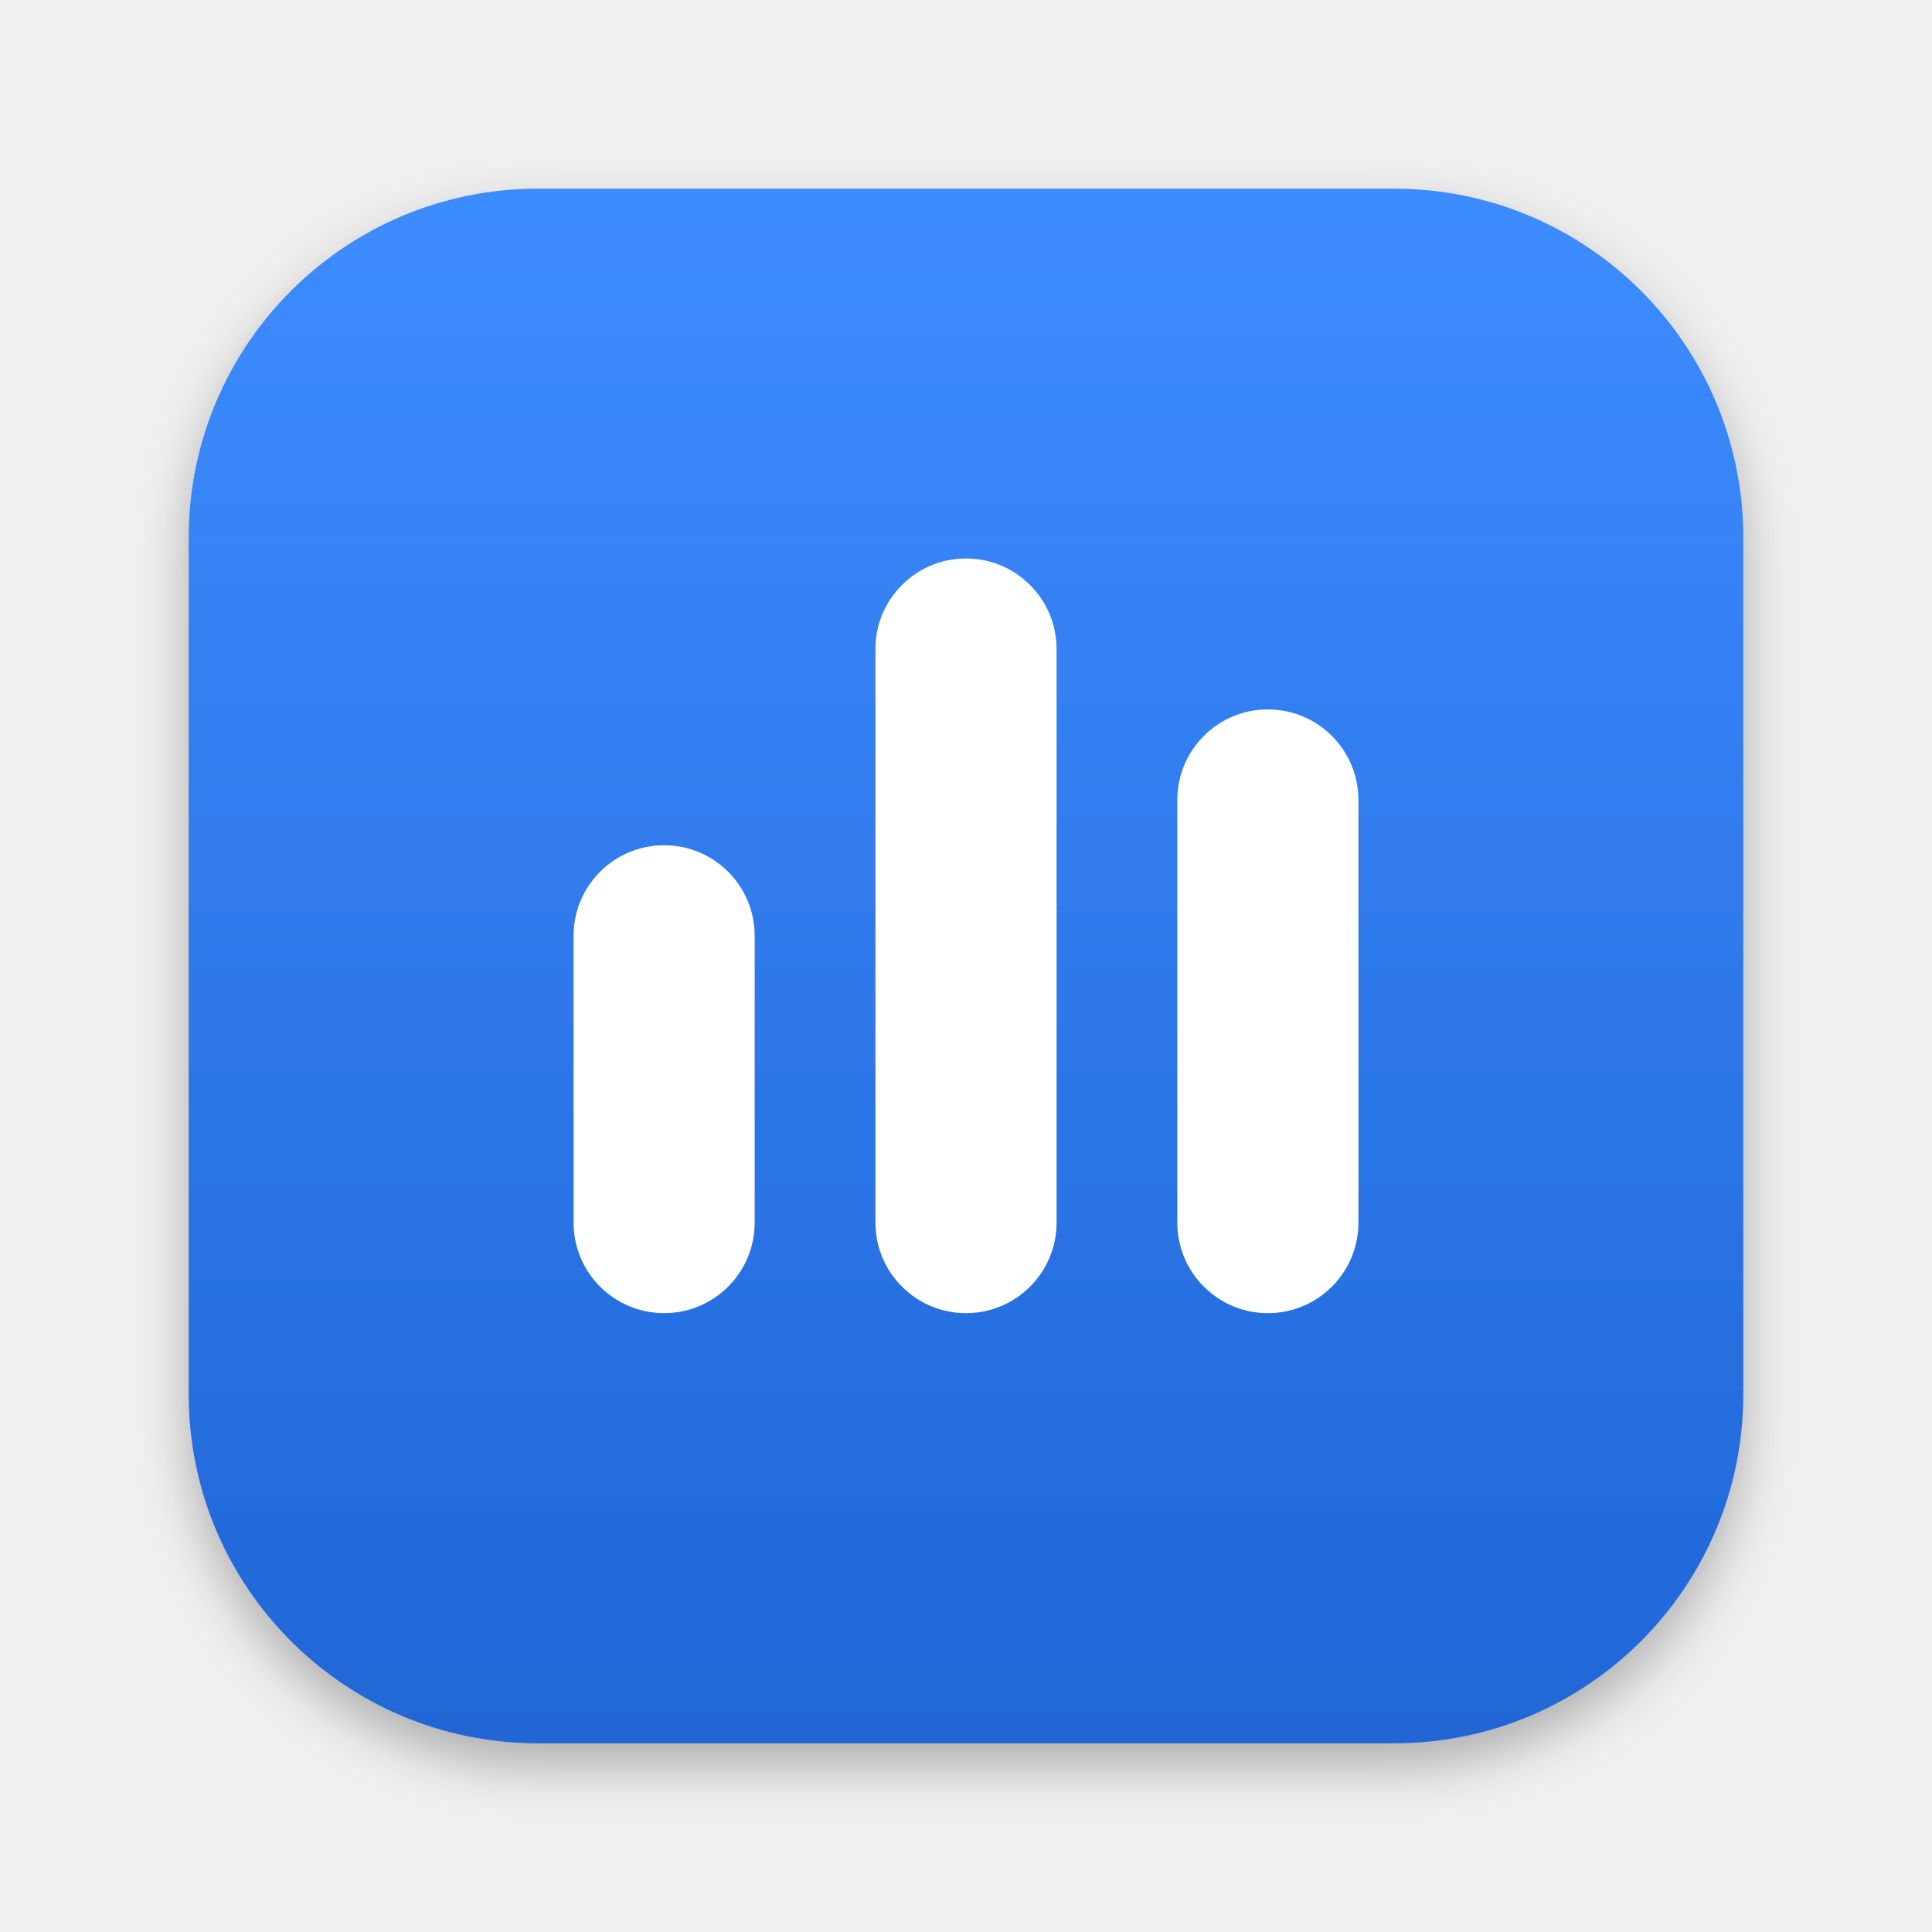
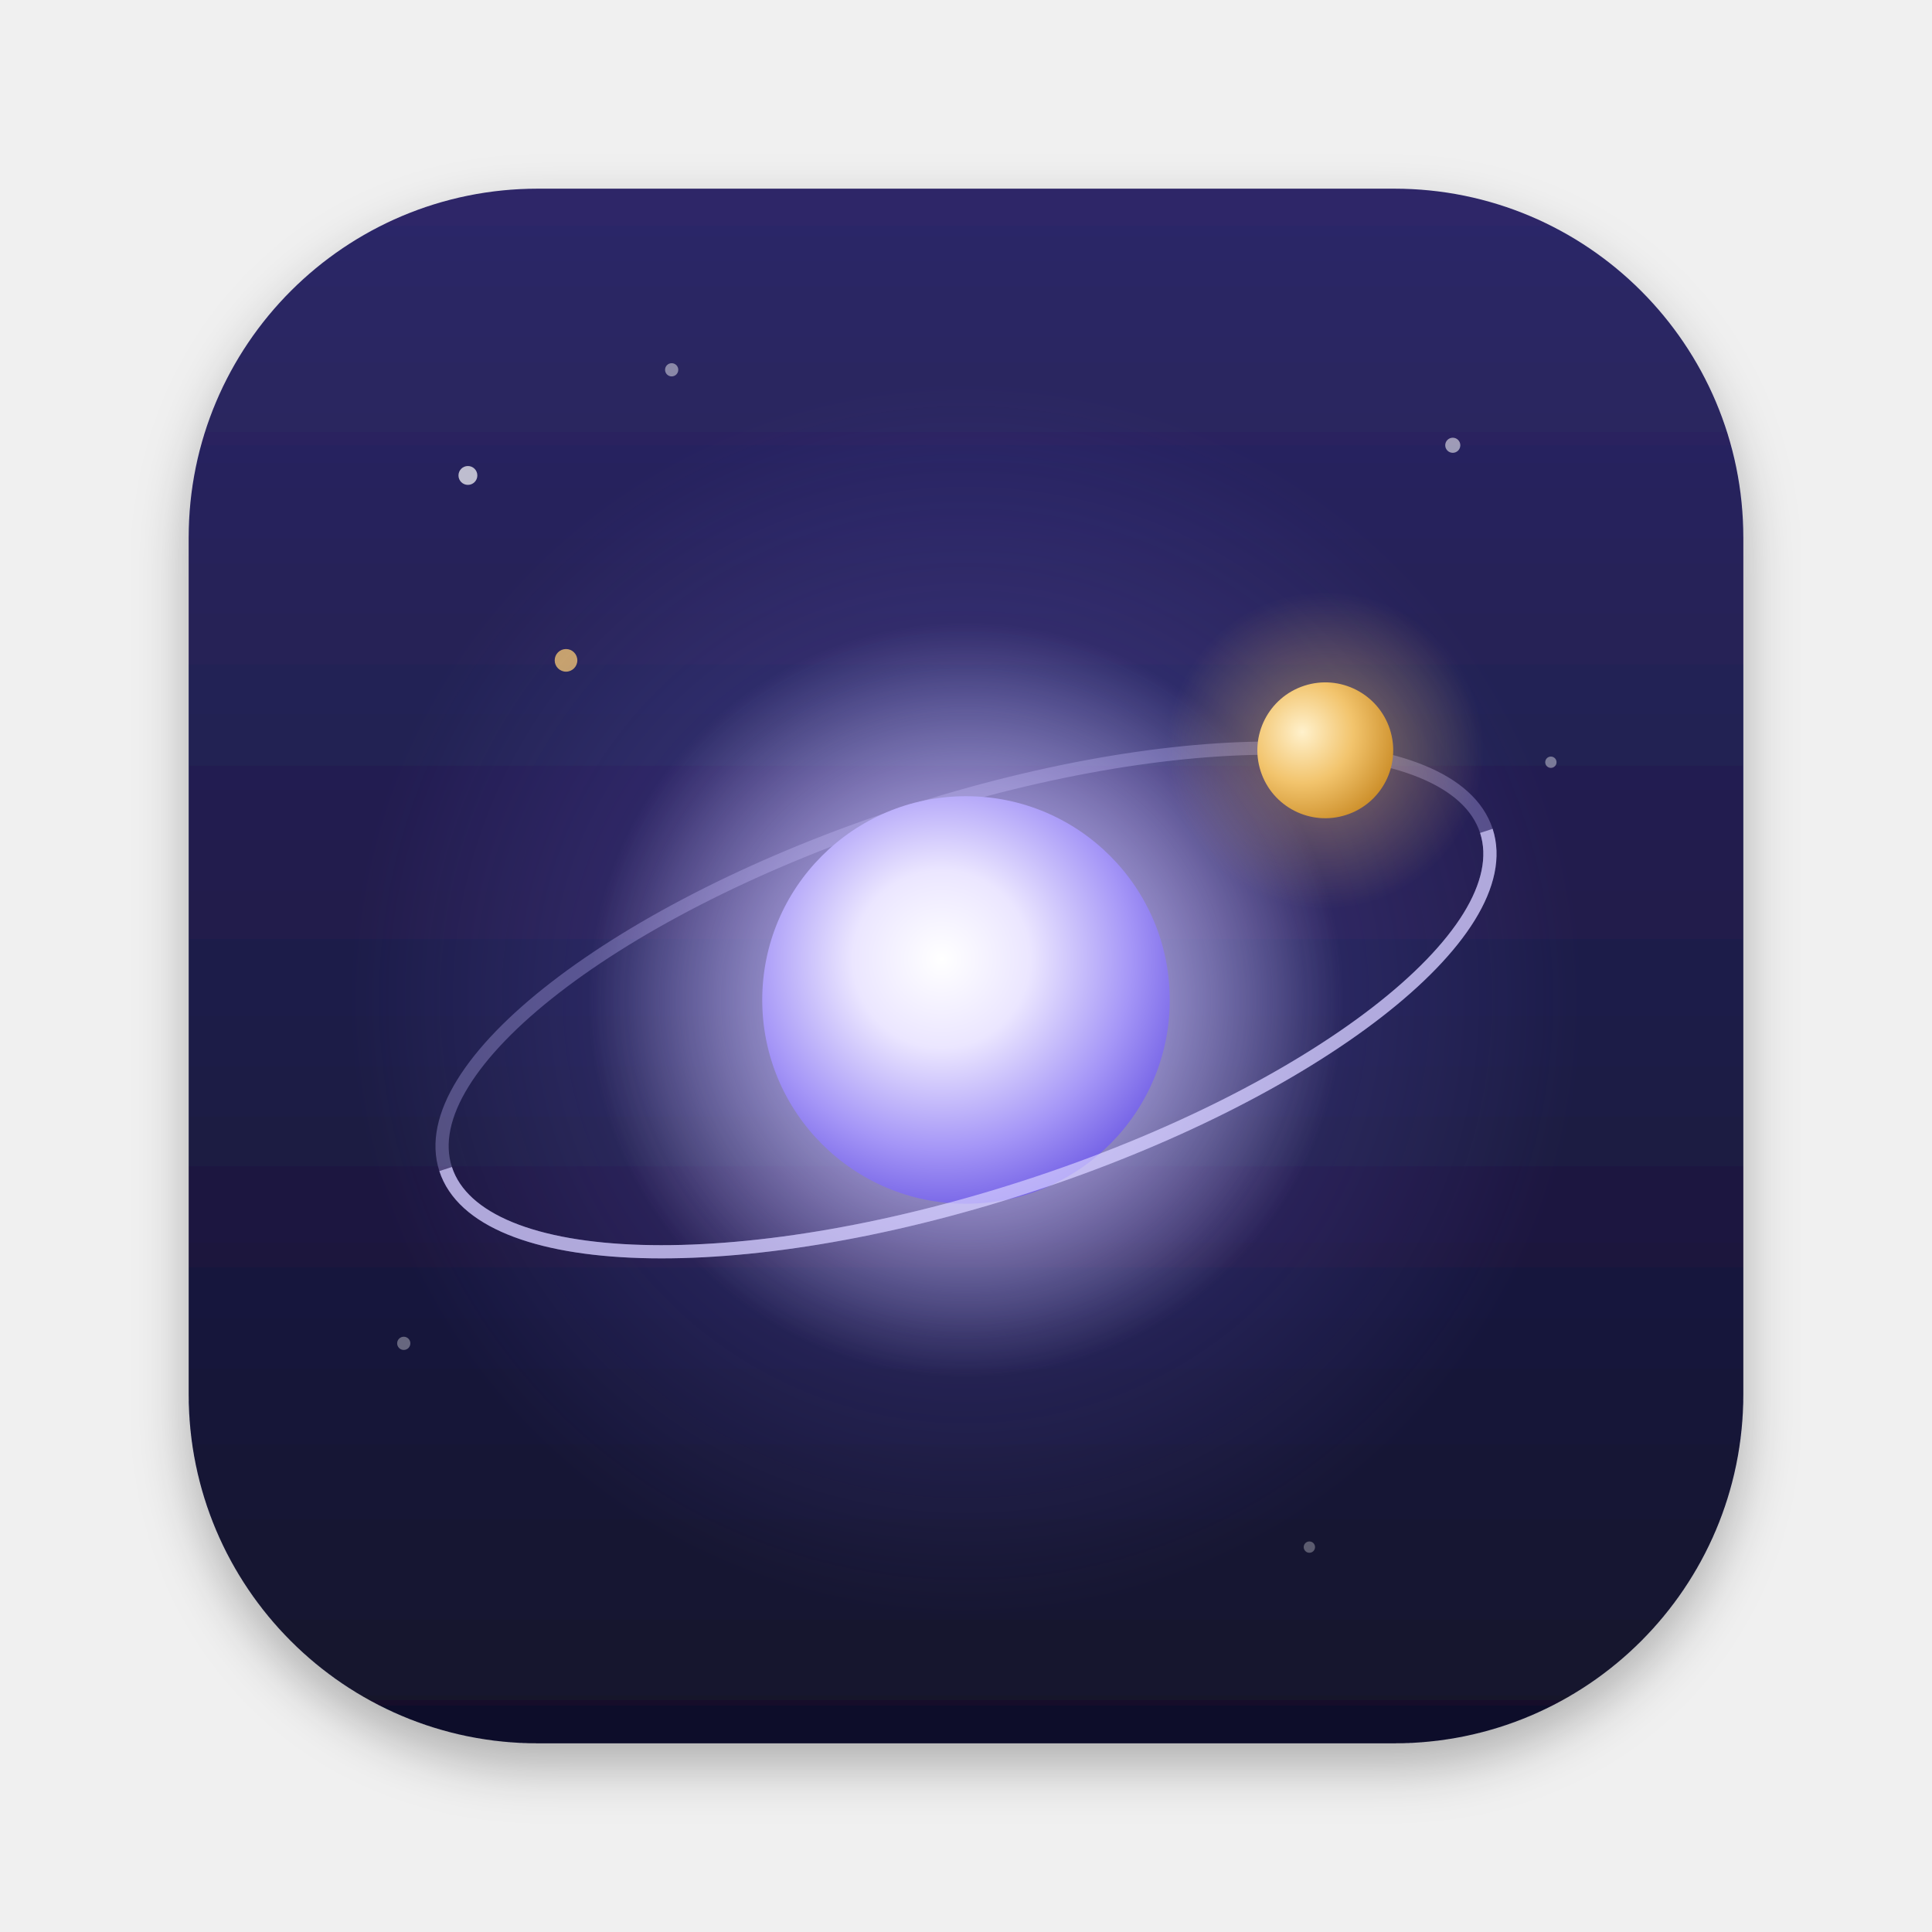
<svg xmlns="http://www.w3.org/2000/svg" width="1024" height="1024" viewBox="0 0 1024 1024">
  <defs>
-     <linearGradient id="tile" x1="0" y1="0" x2="0" y2="1">
-       <stop offset="0" stop-color="#3d8cff" />
-       <stop offset="1" stop-color="#2066d6" />
+     <linearGradient id="night" x1="0" y1="0" x2="0" y2="1">
+       <stop offset="0" stop-color="#2d2868" />
+       <stop offset="1" stop-color="#11112b" />
    </linearGradient>
+     <radialGradient id="bloom" cx="0.5" cy="0.5" r="0.5">
+       <stop offset="0" stop-color="#a99cff" stop-opacity="0.55" />
+       <stop offset="0.55" stop-color="#7d6cf0" stop-opacity="0.16" />
+       <stop offset="1" stop-color="#7d6cf0" stop-opacity="0" />
+     </radialGradient>
+     <radialGradient id="core" cx="0.44" cy="0.4" r="0.62">
+       <stop offset="0" stop-color="#ffffff" />
+       <stop offset="0.35" stop-color="#ebe6ff" />
+       <stop offset="0.75" stop-color="#a596f7" />
+       <stop offset="1" stop-color="#7563e6" />
+     </radialGradient>
+     <radialGradient id="halo" cx="0.5" cy="0.5" r="0.5">
+       <stop offset="0.5" stop-color="#d4ccff" stop-opacity="0.55" />
+       <stop offset="1" stop-color="#d4ccff" stop-opacity="0" />
+     </radialGradient>
+     <radialGradient id="moonfill" cx="0.38" cy="0.32" r="0.75">
+       <stop offset="0" stop-color="#fff1cc" />
+       <stop offset="0.5" stop-color="#f2c46d" />
+       <stop offset="1" stop-color="#c98a24" />
+     </radialGradient>
+     <radialGradient id="moonglow" cx="0.5" cy="0.5" r="0.5">
+       <stop offset="0" stop-color="#f2c46d" stop-opacity="0.5" />
+       <stop offset="1" stop-color="#f2c46d" stop-opacity="0" />
+     </radialGradient>
+     <clipPath id="tileclip">
+       <rect x="100" y="100" width="824" height="824" rx="185" />
+     </clipPath>
+     <clipPath id="front">
+       <rect x="-400" y="0" width="800" height="400" />
+     </clipPath>
    <filter id="drop" x="-10%" y="-10%" width="120%" height="125%">
      <feDropShadow dx="0" dy="12" stdDeviation="14" flood-color="#000" flood-opacity="0.28" />
    </filter>
  </defs>
-   <rect x="100" y="100" width="824" height="824" rx="185" fill="url(#tile)" filter="url(#drop)" />
-   <g fill="#fff">
-     <rect x="304" y="448" width="96" height="248" rx="48" />
-     <rect x="464" y="296" width="96" height="400" rx="48" />
-     <rect x="624" y="376" width="96" height="320" rx="48" />
+   <rect x="100" y="100" width="824" height="824" rx="185" fill="url(#night)" filter="url(#drop)" />
+   <g clip-path="url(#tileclip)">
+     <g fill="#fff">
+       <circle cx="248" cy="252" r="5" opacity="0.7" />
+       <circle cx="356" cy="196" r="3.5" opacity="0.45" />
+       <circle cx="770" cy="236" r="4" opacity="0.55" />
+       <circle cx="822" cy="404" r="3" opacity="0.4" />
+       <circle cx="214" cy="712" r="3.5" opacity="0.35" />
+       <circle cx="694" cy="820" r="3" opacity="0.3" />
+     </g>
+     <circle cx="300" cy="350" r="6" fill="#f2c46d" opacity="0.8" />
+     <circle cx="512" cy="530" r="330" fill="url(#bloom)" />
+   </g>
+   <g id="orbit" transform="translate(512 530) rotate(-18)">
+     <ellipse rx="290" ry="104" fill="none" stroke="#c3baff" stroke-opacity="0.32" stroke-width="7" />
+     <g id="moon-back" />
+   </g>
+   <circle cx="512" cy="530" r="200" fill="url(#halo)" />
+   <circle cx="512" cy="530" r="108" fill="url(#core)" />
+   <g transform="translate(512 530) rotate(-18)">
+     <ellipse rx="290" ry="104" fill="none" stroke="#d6cfff" stroke-opacity="0.7" stroke-width="7" clip-path="url(#front)" />
+     <g id="moon" transform="translate(222 -67)">
+       <circle r="84" fill="url(#moonglow)" />
+       <circle r="36" fill="url(#moonfill)" />
+     </g>
  </g>
</svg>
